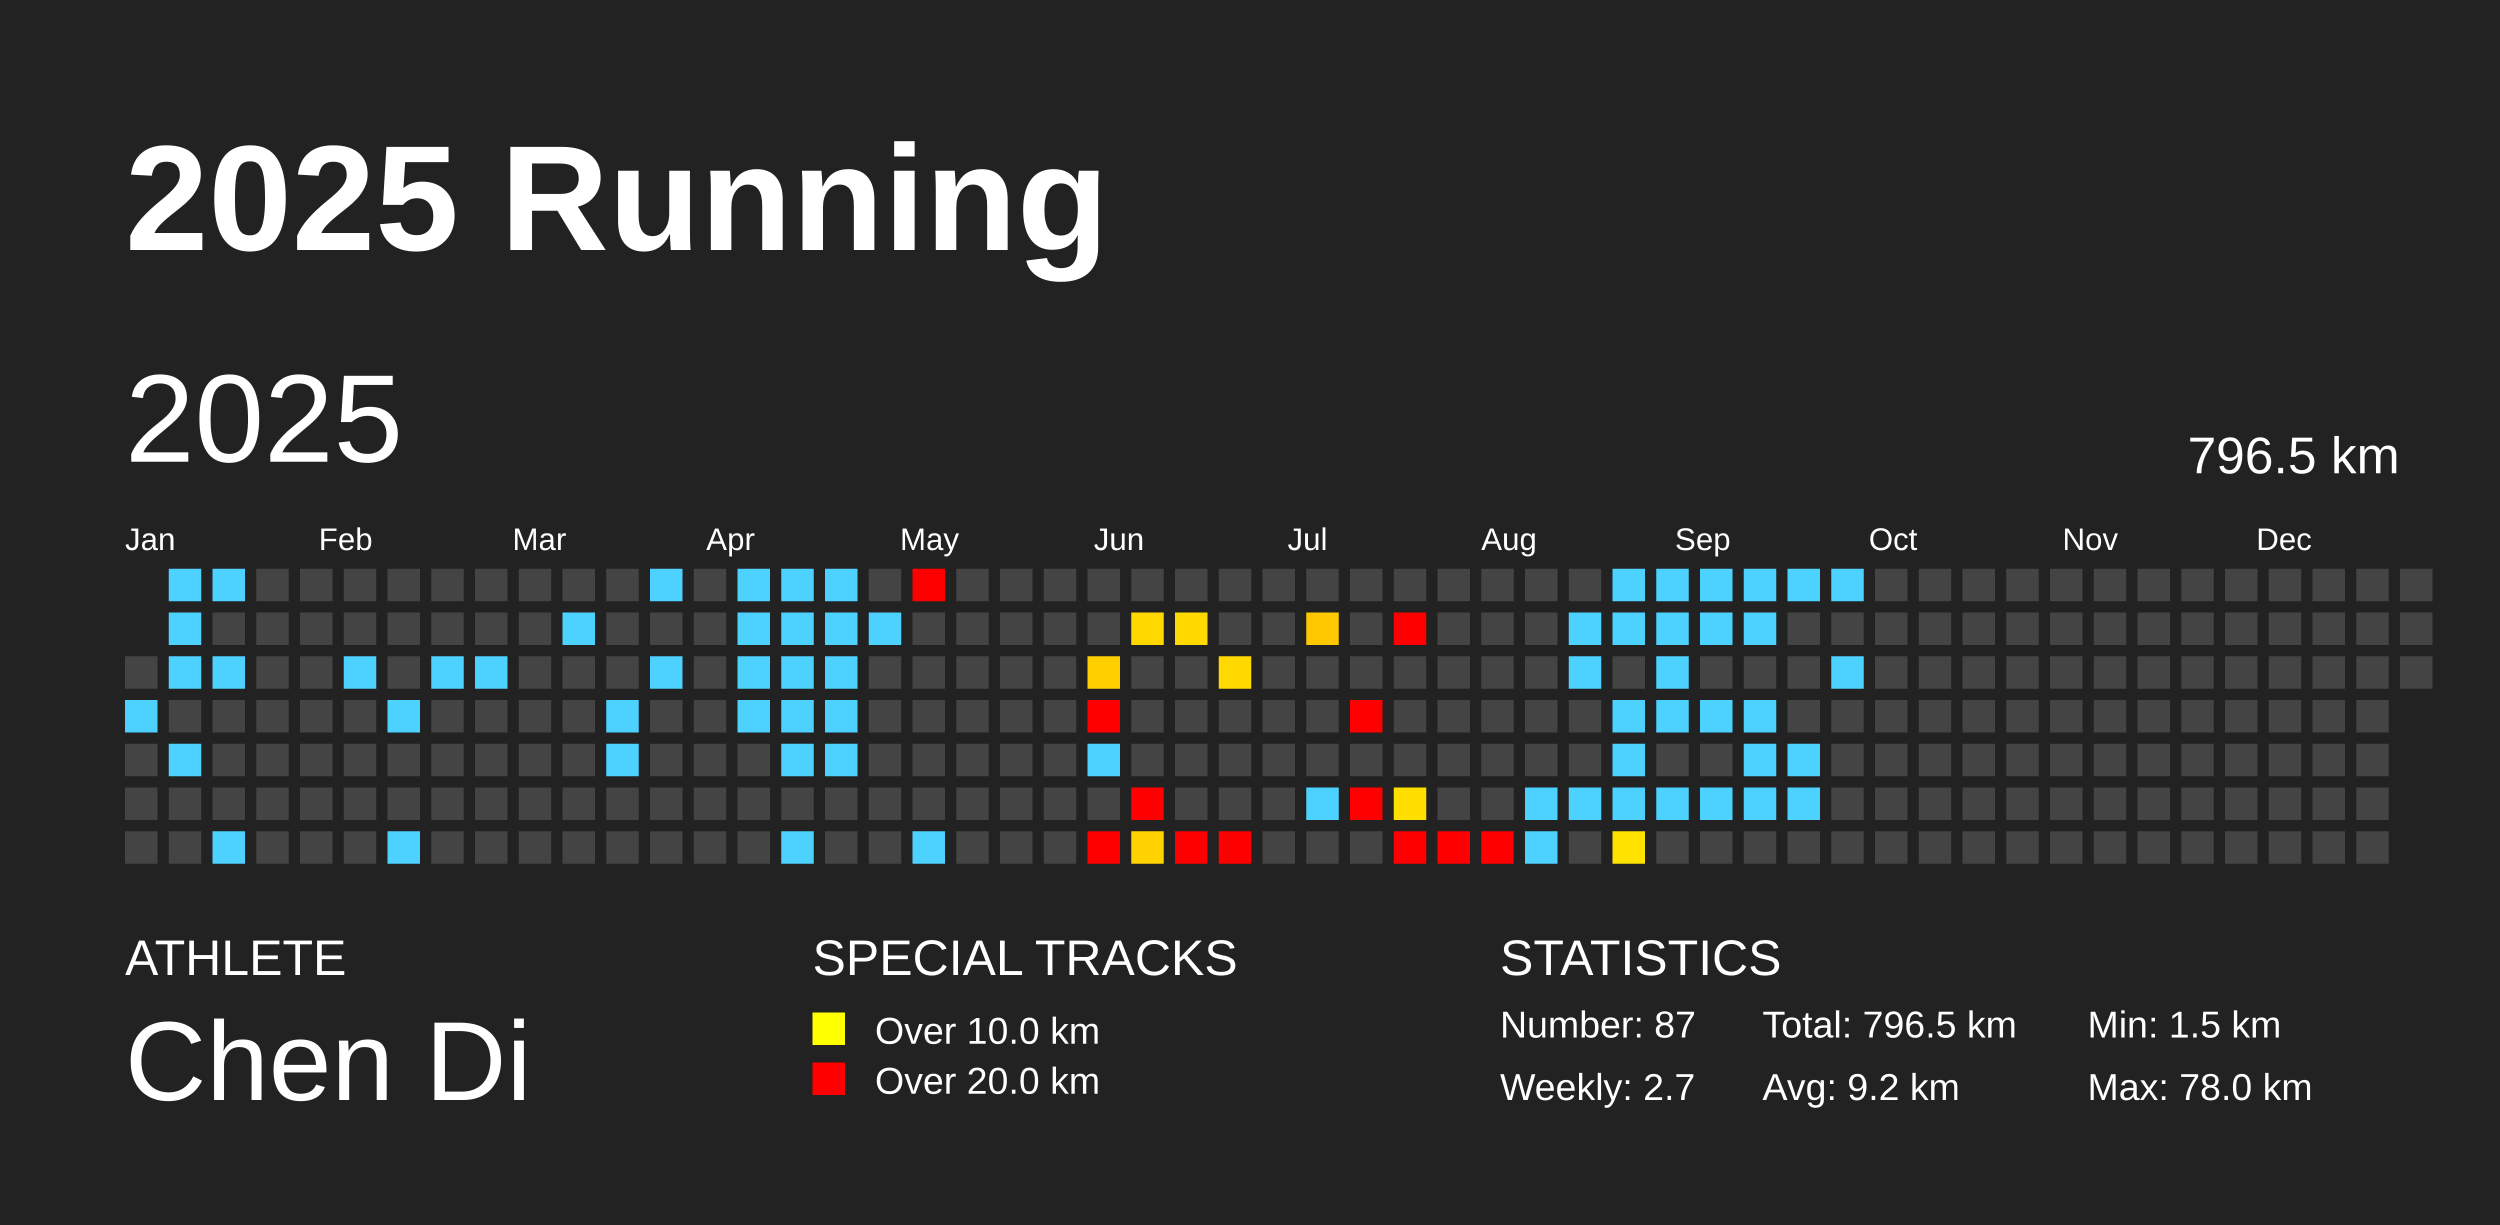
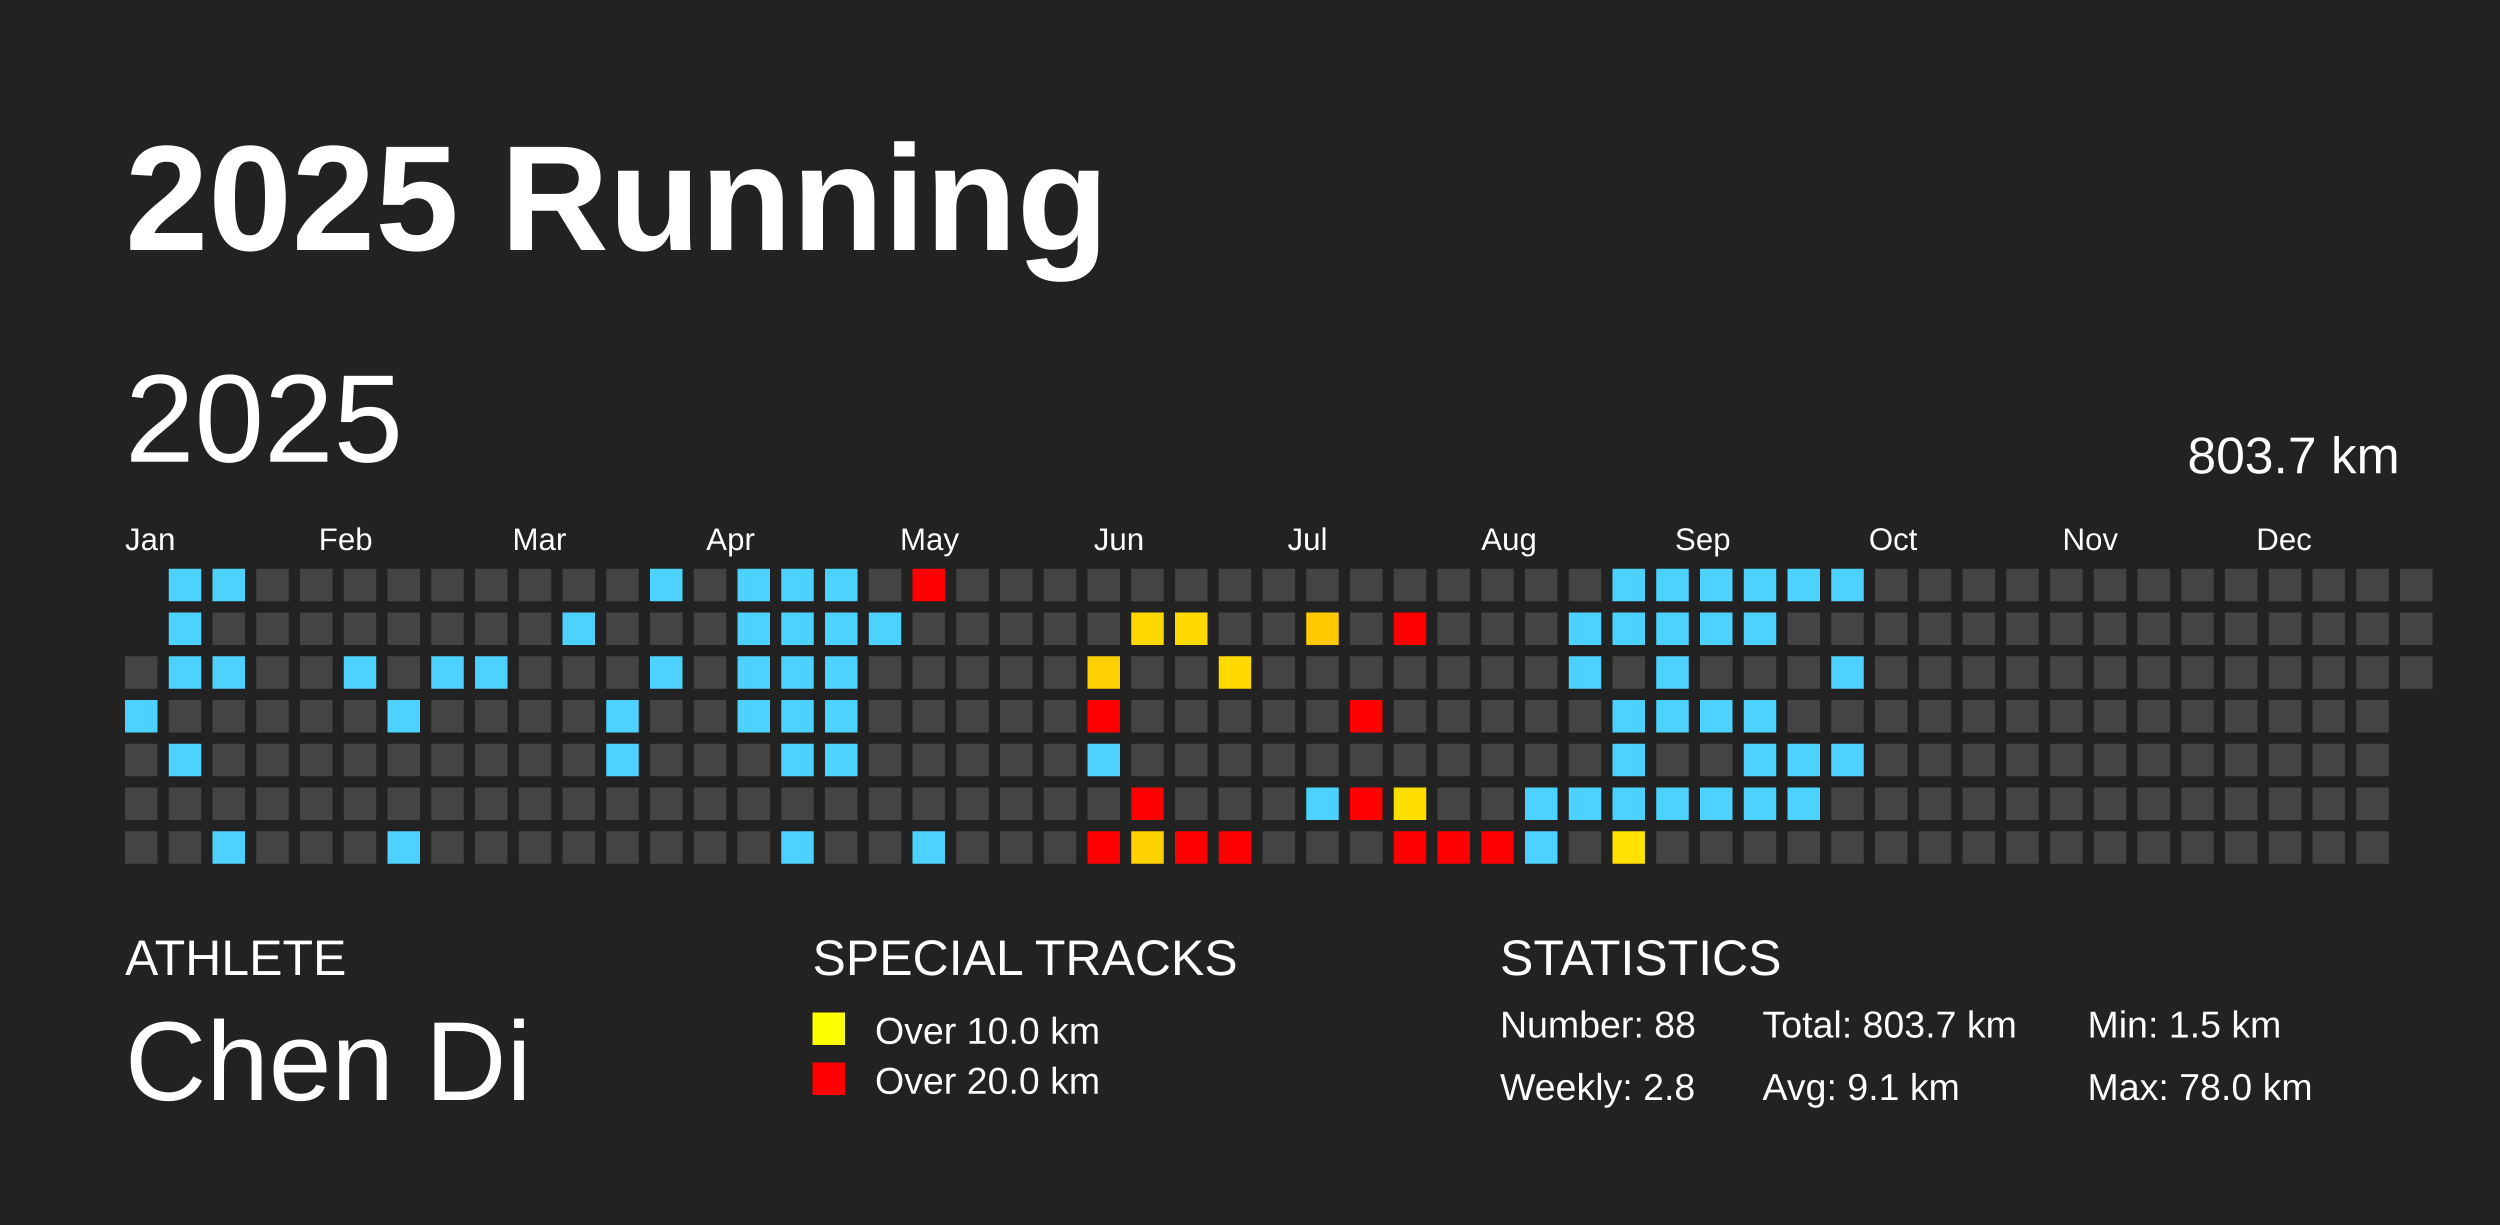
<svg xmlns="http://www.w3.org/2000/svg" baseProfile="full" height="98mm" version="1.1" viewBox="0,0,200,98" width="200mm">
  <defs />
  <rect fill="#222222" height="98" width="200" x="0" y="0" />
  <text fill="#FFFFFF" style="font-size:12px; font-family:Arial; font-weight:bold;" x="10" y="20">2025 Running</text>
  <text fill="#FFFFFF" style="font-size:4px; font-family:Arial" x="10" y="78">ATHLETE</text>
  <text fill="#FFFFFF" style="font-size:9px; font-family:Arial" x="10" y="88">Chen Di</text>
  <text fill="#FFFFFF" style="font-size:4px; font-family:Arial" x="65" y="78">SPECIAL TRACKS</text>
  <rect fill="yellow" height="2.6" width="2.6" x="65" y="81" />
  <text fill="#FFFFFF" style="font-size:3px; font-family:Arial" x="70" y="83.5">Over 10.0 km</text>
  <rect fill="red" height="2.6" width="2.6" x="65" y="85" />
  <text fill="#FFFFFF" style="font-size:3px; font-family:Arial" x="70" y="87.5">Over 20.0 km</text>
  <text fill="#FFFFFF" style="font-size:4px; font-family:Arial" x="120" y="78">STATISTICS</text>
-   <text fill="#FFFFFF" style="font-size:3px; font-family:Arial" x="120" y="83">Number: 87</text>
-   <text fill="#FFFFFF" style="font-size:3px; font-family:Arial" x="120" y="88">Weekly: 2.7</text>
-   <text fill="#FFFFFF" style="font-size:3px; font-family:Arial" x="141" y="83">Total: 796.5 km</text>
-   <text fill="#FFFFFF" style="font-size:3px; font-family:Arial" x="141" y="88">Avg: 9.2 km</text>
+   <text fill="#FFFFFF" style="font-size:3px; font-family:Arial" x="120" y="83">Number: 88</text>
+   <text fill="#FFFFFF" style="font-size:3px; font-family:Arial" x="120" y="88">Weekly: 2.8</text>
+   <text fill="#FFFFFF" style="font-size:3px; font-family:Arial" x="141" y="83">Total: 803.7 km</text>
+   <text fill="#FFFFFF" style="font-size:3px; font-family:Arial" x="141" y="88">Avg: 9.1 km</text>
  <text fill="#FFFFFF" style="font-size:3px; font-family:Arial" x="167" y="83">Min: 1.5 km</text>
  <text fill="#FFFFFF" style="font-size:3px; font-family:Arial" x="167" y="88">Max: 78.0 km</text>
  <text dominant-baseline="hanging" fill="#FFFFFF" style="font-size:10.0px; font-family:Arial;" x="10" y="30">2025</text>
-   <text dominant-baseline="hanging" fill="#FFFFFF" style="font-size:4.125px; font-family:Arial;" x="175" y="35">796.5 km</text>
+   <text dominant-baseline="hanging" fill="#FFFFFF" style="font-size:4.125px; font-family:Arial;" x="175" y="35">803.7 km</text>
  <text fill="#FFFFFF" style="font-size:2.5px; font-family:Arial" x="10.0" y="44">Jan</text>
  <text fill="#FFFFFF" style="font-size:2.5px; font-family:Arial" x="25.5" y="44">Feb</text>
  <text fill="#FFFFFF" style="font-size:2.5px; font-family:Arial" x="41.0" y="44">Mar</text>
  <text fill="#FFFFFF" style="font-size:2.5px; font-family:Arial" x="56.5" y="44">Apr</text>
  <text fill="#FFFFFF" style="font-size:2.5px; font-family:Arial" x="72.0" y="44">May</text>
  <text fill="#FFFFFF" style="font-size:2.5px; font-family:Arial" x="87.5" y="44">Jun</text>
  <text fill="#FFFFFF" style="font-size:2.5px; font-family:Arial" x="103.0" y="44">Jul</text>
  <text fill="#FFFFFF" style="font-size:2.5px; font-family:Arial" x="118.5" y="44">Aug</text>
  <text fill="#FFFFFF" style="font-size:2.5px; font-family:Arial" x="134.0" y="44">Sep</text>
  <text fill="#FFFFFF" style="font-size:2.5px; font-family:Arial" x="149.5" y="44">Oct</text>
  <text fill="#FFFFFF" style="font-size:2.5px; font-family:Arial" x="165.0" y="44">Nov</text>
  <text fill="#FFFFFF" style="font-size:2.5px; font-family:Arial" x="180.5" y="44">Dec</text>
  <rect fill="#444444" height="2.6" width="2.6" x="10.0" y="52.5" />
  <rect fill="#4dd2ff" height="2.6" width="2.6" x="10.0" y="56.0" />
  <rect fill="#444444" height="2.6" width="2.6" x="10.0" y="59.5" />
  <rect fill="#444444" height="2.6" width="2.6" x="10.0" y="63.0" />
  <rect fill="#444444" height="2.6" width="2.6" x="10.0" y="66.5" />
  <rect fill="#4dd2ff" height="2.6" width="2.6" x="13.5" y="45.5" />
  <rect fill="#4dd2ff" height="2.6" width="2.6" x="13.5" y="49.0" />
  <rect fill="#4dd2ff" height="2.6" width="2.6" x="13.5" y="52.5" />
  <rect fill="#444444" height="2.6" width="2.6" x="13.5" y="56.0" />
  <rect fill="#4dd2ff" height="2.6" width="2.6" x="13.5" y="59.5" />
  <rect fill="#444444" height="2.6" width="2.6" x="13.5" y="63.0" />
  <rect fill="#444444" height="2.6" width="2.6" x="13.5" y="66.5" />
  <rect fill="#4dd2ff" height="2.6" width="2.6" x="17.0" y="45.5" />
  <rect fill="#444444" height="2.6" width="2.6" x="17.0" y="49.0" />
  <rect fill="#4dd2ff" height="2.6" width="2.6" x="17.0" y="52.5" />
  <rect fill="#444444" height="2.6" width="2.6" x="17.0" y="56.0" />
  <rect fill="#444444" height="2.6" width="2.6" x="17.0" y="59.5" />
  <rect fill="#444444" height="2.6" width="2.6" x="17.0" y="63.0" />
  <rect fill="#4dd2ff" height="2.6" width="2.6" x="17.0" y="66.5" />
  <rect fill="#444444" height="2.6" width="2.6" x="20.5" y="45.5" />
  <rect fill="#444444" height="2.6" width="2.6" x="20.5" y="49.0" />
  <rect fill="#444444" height="2.6" width="2.6" x="20.5" y="52.5" />
  <rect fill="#444444" height="2.6" width="2.6" x="20.5" y="56.0" />
  <rect fill="#444444" height="2.6" width="2.6" x="20.5" y="59.5" />
  <rect fill="#444444" height="2.6" width="2.6" x="20.5" y="63.0" />
  <rect fill="#444444" height="2.6" width="2.6" x="20.5" y="66.5" />
  <rect fill="#444444" height="2.6" width="2.6" x="24.0" y="45.5" />
  <rect fill="#444444" height="2.6" width="2.6" x="24.0" y="49.0" />
  <rect fill="#444444" height="2.6" width="2.6" x="24.0" y="52.5" />
  <rect fill="#444444" height="2.6" width="2.6" x="24.0" y="56.0" />
  <rect fill="#444444" height="2.6" width="2.6" x="24.0" y="59.5" />
  <rect fill="#444444" height="2.6" width="2.6" x="24.0" y="63.0" />
  <rect fill="#444444" height="2.6" width="2.6" x="24.0" y="66.5" />
  <rect fill="#444444" height="2.6" width="2.6" x="27.5" y="45.5" />
  <rect fill="#444444" height="2.6" width="2.6" x="27.5" y="49.0" />
  <rect fill="#4dd2ff" height="2.6" width="2.6" x="27.5" y="52.5" />
  <rect fill="#444444" height="2.6" width="2.6" x="27.5" y="56.0" />
  <rect fill="#444444" height="2.6" width="2.6" x="27.5" y="59.5" />
  <rect fill="#444444" height="2.6" width="2.6" x="27.5" y="63.0" />
  <rect fill="#444444" height="2.6" width="2.6" x="27.5" y="66.5" />
  <rect fill="#444444" height="2.6" width="2.6" x="31.0" y="45.5" />
  <rect fill="#444444" height="2.6" width="2.6" x="31.0" y="49.0" />
  <rect fill="#444444" height="2.6" width="2.6" x="31.0" y="52.5" />
  <rect fill="#4dd2ff" height="2.6" width="2.6" x="31.0" y="56.0" />
  <rect fill="#444444" height="2.6" width="2.6" x="31.0" y="59.5" />
  <rect fill="#444444" height="2.6" width="2.6" x="31.0" y="63.0" />
  <rect fill="#4dd2ff" height="2.6" width="2.6" x="31.0" y="66.5" />
  <rect fill="#444444" height="2.6" width="2.6" x="34.5" y="45.5" />
  <rect fill="#444444" height="2.6" width="2.6" x="34.5" y="49.0" />
  <rect fill="#4dd2ff" height="2.6" width="2.6" x="34.5" y="52.5" />
  <rect fill="#444444" height="2.6" width="2.6" x="34.5" y="56.0" />
  <rect fill="#444444" height="2.6" width="2.6" x="34.5" y="59.5" />
  <rect fill="#444444" height="2.6" width="2.6" x="34.5" y="63.0" />
  <rect fill="#444444" height="2.6" width="2.6" x="34.5" y="66.5" />
  <rect fill="#444444" height="2.6" width="2.6" x="38.0" y="45.5" />
  <rect fill="#444444" height="2.6" width="2.6" x="38.0" y="49.0" />
  <rect fill="#4dd2ff" height="2.6" width="2.6" x="38.0" y="52.5" />
  <rect fill="#444444" height="2.6" width="2.6" x="38.0" y="56.0" />
  <rect fill="#444444" height="2.6" width="2.6" x="38.0" y="59.5" />
  <rect fill="#444444" height="2.6" width="2.6" x="38.0" y="63.0" />
  <rect fill="#444444" height="2.6" width="2.6" x="38.0" y="66.5" />
  <rect fill="#444444" height="2.6" width="2.6" x="41.5" y="45.5" />
  <rect fill="#444444" height="2.6" width="2.6" x="41.5" y="49.0" />
  <rect fill="#444444" height="2.6" width="2.6" x="41.5" y="52.5" />
  <rect fill="#444444" height="2.6" width="2.6" x="41.5" y="56.0" />
  <rect fill="#444444" height="2.6" width="2.6" x="41.5" y="59.5" />
  <rect fill="#444444" height="2.6" width="2.6" x="41.5" y="63.0" />
  <rect fill="#444444" height="2.6" width="2.6" x="41.5" y="66.5" />
  <rect fill="#444444" height="2.6" width="2.6" x="45.0" y="45.5" />
  <rect fill="#4dd2ff" height="2.6" width="2.6" x="45.0" y="49.0" />
  <rect fill="#444444" height="2.6" width="2.6" x="45.0" y="52.5" />
  <rect fill="#444444" height="2.6" width="2.6" x="45.0" y="56.0" />
  <rect fill="#444444" height="2.6" width="2.6" x="45.0" y="59.5" />
  <rect fill="#444444" height="2.6" width="2.6" x="45.0" y="63.0" />
  <rect fill="#444444" height="2.6" width="2.6" x="45.0" y="66.5" />
  <rect fill="#444444" height="2.6" width="2.6" x="48.5" y="45.5" />
  <rect fill="#444444" height="2.6" width="2.6" x="48.5" y="49.0" />
  <rect fill="#444444" height="2.6" width="2.6" x="48.5" y="52.5" />
  <rect fill="#4dd2ff" height="2.6" width="2.6" x="48.5" y="56.0" />
  <rect fill="#4dd2ff" height="2.6" width="2.6" x="48.5" y="59.5" />
  <rect fill="#444444" height="2.6" width="2.6" x="48.5" y="63.0" />
  <rect fill="#444444" height="2.6" width="2.6" x="48.5" y="66.5" />
  <rect fill="#4dd2ff" height="2.6" width="2.6" x="52.0" y="45.5" />
  <rect fill="#444444" height="2.6" width="2.6" x="52.0" y="49.0" />
  <rect fill="#4dd2ff" height="2.6" width="2.6" x="52.0" y="52.5" />
  <rect fill="#444444" height="2.6" width="2.6" x="52.0" y="56.0" />
  <rect fill="#444444" height="2.6" width="2.6" x="52.0" y="59.5" />
  <rect fill="#444444" height="2.6" width="2.6" x="52.0" y="63.0" />
  <rect fill="#444444" height="2.6" width="2.6" x="52.0" y="66.5" />
  <rect fill="#444444" height="2.6" width="2.6" x="55.5" y="45.5" />
  <rect fill="#444444" height="2.6" width="2.6" x="55.5" y="49.0" />
  <rect fill="#444444" height="2.6" width="2.6" x="55.5" y="52.5" />
  <rect fill="#444444" height="2.6" width="2.6" x="55.5" y="56.0" />
  <rect fill="#444444" height="2.6" width="2.6" x="55.5" y="59.5" />
  <rect fill="#444444" height="2.6" width="2.6" x="55.5" y="63.0" />
  <rect fill="#444444" height="2.6" width="2.6" x="55.5" y="66.5" />
  <rect fill="#4dd2ff" height="2.6" width="2.6" x="59.0" y="45.5" />
  <rect fill="#4dd2ff" height="2.6" width="2.6" x="59.0" y="49.0" />
  <rect fill="#4dd2ff" height="2.6" width="2.6" x="59.0" y="52.5" />
  <rect fill="#4dd2ff" height="2.6" width="2.6" x="59.0" y="56.0" />
  <rect fill="#444444" height="2.6" width="2.6" x="59.0" y="59.5" />
  <rect fill="#444444" height="2.6" width="2.6" x="59.0" y="63.0" />
  <rect fill="#444444" height="2.6" width="2.6" x="59.0" y="66.5" />
  <rect fill="#4dd2ff" height="2.6" width="2.6" x="62.5" y="45.5" />
  <rect fill="#4dd2ff" height="2.6" width="2.6" x="62.5" y="49.0" />
  <rect fill="#4dd2ff" height="2.6" width="2.6" x="62.5" y="52.5" />
  <rect fill="#4dd2ff" height="2.6" width="2.6" x="62.5" y="56.0" />
  <rect fill="#4dd2ff" height="2.6" width="2.6" x="62.5" y="59.5" />
  <rect fill="#444444" height="2.6" width="2.6" x="62.5" y="63.0" />
  <rect fill="#4dd2ff" height="2.6" width="2.6" x="62.5" y="66.5" />
  <rect fill="#4dd2ff" height="2.6" width="2.6" x="66.0" y="45.5" />
  <rect fill="#4dd2ff" height="2.6" width="2.6" x="66.0" y="49.0" />
  <rect fill="#4dd2ff" height="2.6" width="2.6" x="66.0" y="52.5" />
  <rect fill="#4dd2ff" height="2.6" width="2.6" x="66.0" y="56.0" />
  <rect fill="#4dd2ff" height="2.6" width="2.6" x="66.0" y="59.5" />
  <rect fill="#444444" height="2.6" width="2.6" x="66.0" y="63.0" />
  <rect fill="#444444" height="2.6" width="2.6" x="66.0" y="66.5" />
  <rect fill="#444444" height="2.6" width="2.6" x="69.5" y="45.5" />
  <rect fill="#4dd2ff" height="2.6" width="2.6" x="69.5" y="49.0" />
  <rect fill="#444444" height="2.6" width="2.6" x="69.5" y="52.5" />
  <rect fill="#444444" height="2.6" width="2.6" x="69.5" y="56.0" />
  <rect fill="#444444" height="2.6" width="2.6" x="69.5" y="59.5" />
  <rect fill="#444444" height="2.6" width="2.6" x="69.5" y="63.0" />
  <rect fill="#444444" height="2.6" width="2.6" x="69.5" y="66.5" />
  <rect fill="red" height="2.6" width="2.6" x="73.0" y="45.5" />
  <rect fill="#444444" height="2.6" width="2.6" x="73.0" y="49.0" />
  <rect fill="#444444" height="2.6" width="2.6" x="73.0" y="52.5" />
  <rect fill="#444444" height="2.6" width="2.6" x="73.0" y="56.0" />
  <rect fill="#444444" height="2.6" width="2.6" x="73.0" y="59.5" />
  <rect fill="#444444" height="2.6" width="2.6" x="73.0" y="63.0" />
  <rect fill="#4dd2ff" height="2.6" width="2.6" x="73.0" y="66.5" />
  <rect fill="#444444" height="2.6" width="2.6" x="76.5" y="45.5" />
  <rect fill="#444444" height="2.6" width="2.6" x="76.5" y="49.0" />
  <rect fill="#444444" height="2.6" width="2.6" x="76.5" y="52.5" />
  <rect fill="#444444" height="2.6" width="2.6" x="76.5" y="56.0" />
  <rect fill="#444444" height="2.6" width="2.6" x="76.5" y="59.5" />
  <rect fill="#444444" height="2.6" width="2.6" x="76.5" y="63.0" />
  <rect fill="#444444" height="2.6" width="2.6" x="76.5" y="66.5" />
  <rect fill="#444444" height="2.6" width="2.6" x="80.0" y="45.5" />
  <rect fill="#444444" height="2.6" width="2.6" x="80.0" y="49.0" />
  <rect fill="#444444" height="2.6" width="2.6" x="80.0" y="52.5" />
  <rect fill="#444444" height="2.6" width="2.6" x="80.0" y="56.0" />
  <rect fill="#444444" height="2.6" width="2.6" x="80.0" y="59.5" />
  <rect fill="#444444" height="2.6" width="2.6" x="80.0" y="63.0" />
  <rect fill="#444444" height="2.6" width="2.6" x="80.0" y="66.5" />
  <rect fill="#444444" height="2.6" width="2.6" x="83.5" y="45.5" />
  <rect fill="#444444" height="2.6" width="2.6" x="83.5" y="49.0" />
  <rect fill="#444444" height="2.6" width="2.6" x="83.5" y="52.5" />
  <rect fill="#444444" height="2.6" width="2.6" x="83.5" y="56.0" />
  <rect fill="#444444" height="2.6" width="2.6" x="83.5" y="59.5" />
  <rect fill="#444444" height="2.6" width="2.6" x="83.5" y="63.0" />
  <rect fill="#444444" height="2.6" width="2.6" x="83.5" y="66.5" />
  <rect fill="#444444" height="2.6" width="2.6" x="87.0" y="45.5" />
  <rect fill="#444444" height="2.6" width="2.6" x="87.0" y="49.0" />
  <rect fill="#ffd000" height="2.6" width="2.6" x="87.0" y="52.5" />
  <rect fill="red" height="2.6" width="2.6" x="87.0" y="56.0" />
  <rect fill="#4dd2ff" height="2.6" width="2.6" x="87.0" y="59.5" />
  <rect fill="#444444" height="2.6" width="2.6" x="87.0" y="63.0" />
  <rect fill="red" height="2.6" width="2.6" x="87.0" y="66.5" />
  <rect fill="#444444" height="2.6" width="2.6" x="90.5" y="45.5" />
  <rect fill="#ffd800" height="2.6" width="2.6" x="90.5" y="49.0" />
  <rect fill="#444444" height="2.6" width="2.6" x="90.5" y="52.5" />
  <rect fill="#444444" height="2.6" width="2.6" x="90.5" y="56.0" />
  <rect fill="#444444" height="2.6" width="2.6" x="90.5" y="59.5" />
  <rect fill="red" height="2.6" width="2.6" x="90.5" y="63.0" />
  <rect fill="#ffd200" height="2.6" width="2.6" x="90.5" y="66.5" />
  <rect fill="#444444" height="2.6" width="2.6" x="94.0" y="45.5" />
  <rect fill="#ffd900" height="2.6" width="2.6" x="94.0" y="49.0" />
  <rect fill="#444444" height="2.6" width="2.6" x="94.0" y="52.5" />
  <rect fill="#444444" height="2.6" width="2.6" x="94.0" y="56.0" />
  <rect fill="#444444" height="2.6" width="2.6" x="94.0" y="59.5" />
  <rect fill="#444444" height="2.6" width="2.6" x="94.0" y="63.0" />
  <rect fill="red" height="2.6" width="2.6" x="94.0" y="66.5" />
  <rect fill="#444444" height="2.6" width="2.6" x="97.5" y="45.5" />
  <rect fill="#444444" height="2.6" width="2.6" x="97.5" y="49.0" />
  <rect fill="#ffd900" height="2.6" width="2.6" x="97.5" y="52.5" />
  <rect fill="#444444" height="2.6" width="2.6" x="97.5" y="56.0" />
  <rect fill="#444444" height="2.6" width="2.6" x="97.5" y="59.5" />
  <rect fill="#444444" height="2.6" width="2.6" x="97.5" y="63.0" />
  <rect fill="red" height="2.6" width="2.6" x="97.5" y="66.5" />
  <rect fill="#444444" height="2.6" width="2.6" x="101.0" y="45.5" />
  <rect fill="#444444" height="2.6" width="2.6" x="101.0" y="49.0" />
  <rect fill="#444444" height="2.6" width="2.6" x="101.0" y="52.5" />
  <rect fill="#444444" height="2.6" width="2.6" x="101.0" y="56.0" />
  <rect fill="#444444" height="2.6" width="2.6" x="101.0" y="59.5" />
  <rect fill="#444444" height="2.6" width="2.6" x="101.0" y="63.0" />
  <rect fill="#444444" height="2.6" width="2.6" x="101.0" y="66.5" />
  <rect fill="#444444" height="2.6" width="2.6" x="104.5" y="45.5" />
  <rect fill="#ffc800" height="2.6" width="2.6" x="104.5" y="49.0" />
  <rect fill="#444444" height="2.6" width="2.6" x="104.5" y="52.5" />
  <rect fill="#444444" height="2.6" width="2.6" x="104.5" y="56.0" />
  <rect fill="#444444" height="2.6" width="2.6" x="104.5" y="59.5" />
  <rect fill="#4dd2ff" height="2.6" width="2.6" x="104.5" y="63.0" />
  <rect fill="#444444" height="2.6" width="2.6" x="104.5" y="66.5" />
  <rect fill="#444444" height="2.6" width="2.6" x="108.0" y="45.5" />
  <rect fill="#444444" height="2.6" width="2.6" x="108.0" y="49.0" />
  <rect fill="#444444" height="2.6" width="2.6" x="108.0" y="52.5" />
  <rect fill="red" height="2.6" width="2.6" x="108.0" y="56.0" />
  <rect fill="#444444" height="2.6" width="2.6" x="108.0" y="59.5" />
  <rect fill="red" height="2.6" width="2.6" x="108.0" y="63.0" />
  <rect fill="#444444" height="2.6" width="2.6" x="108.0" y="66.5" />
  <rect fill="#444444" height="2.6" width="2.6" x="111.5" y="45.5" />
  <rect fill="red" height="2.6" width="2.6" x="111.5" y="49.0" />
  <rect fill="#444444" height="2.6" width="2.6" x="111.5" y="52.5" />
  <rect fill="#444444" height="2.6" width="2.6" x="111.5" y="56.0" />
  <rect fill="#444444" height="2.6" width="2.6" x="111.5" y="59.5" />
  <rect fill="#ffdf00" height="2.6" width="2.6" x="111.5" y="63.0" />
  <rect fill="red" height="2.6" width="2.6" x="111.5" y="66.5" />
  <rect fill="#444444" height="2.6" width="2.6" x="115.0" y="45.5" />
  <rect fill="#444444" height="2.6" width="2.6" x="115.0" y="49.0" />
  <rect fill="#444444" height="2.6" width="2.6" x="115.0" y="52.5" />
  <rect fill="#444444" height="2.6" width="2.6" x="115.0" y="56.0" />
  <rect fill="#444444" height="2.6" width="2.6" x="115.0" y="59.5" />
  <rect fill="#444444" height="2.6" width="2.6" x="115.0" y="63.0" />
  <rect fill="red" height="2.6" width="2.6" x="115.0" y="66.5" />
  <rect fill="#444444" height="2.6" width="2.6" x="118.5" y="45.5" />
  <rect fill="#444444" height="2.6" width="2.6" x="118.5" y="49.0" />
  <rect fill="#444444" height="2.6" width="2.6" x="118.5" y="52.5" />
  <rect fill="#444444" height="2.6" width="2.6" x="118.5" y="56.0" />
  <rect fill="#444444" height="2.6" width="2.6" x="118.5" y="59.5" />
  <rect fill="#444444" height="2.6" width="2.6" x="118.5" y="63.0" />
  <rect fill="red" height="2.6" width="2.6" x="118.5" y="66.5" />
  <rect fill="#444444" height="2.6" width="2.6" x="122.0" y="45.5" />
  <rect fill="#444444" height="2.6" width="2.6" x="122.0" y="49.0" />
  <rect fill="#444444" height="2.6" width="2.6" x="122.0" y="52.5" />
  <rect fill="#444444" height="2.6" width="2.6" x="122.0" y="56.0" />
  <rect fill="#444444" height="2.6" width="2.6" x="122.0" y="59.5" />
  <rect fill="#4dd2ff" height="2.6" width="2.6" x="122.0" y="63.0" />
  <rect fill="#4dd2ff" height="2.6" width="2.6" x="122.0" y="66.5" />
  <rect fill="#444444" height="2.6" width="2.6" x="125.5" y="45.5" />
  <rect fill="#4dd2ff" height="2.6" width="2.6" x="125.5" y="49.0" />
  <rect fill="#4dd2ff" height="2.6" width="2.6" x="125.5" y="52.5" />
  <rect fill="#444444" height="2.6" width="2.6" x="125.5" y="56.0" />
  <rect fill="#444444" height="2.6" width="2.6" x="125.5" y="59.5" />
  <rect fill="#4dd2ff" height="2.6" width="2.6" x="125.5" y="63.0" />
  <rect fill="#444444" height="2.6" width="2.6" x="125.5" y="66.5" />
  <rect fill="#4dd2ff" height="2.6" width="2.6" x="129.0" y="45.5" />
  <rect fill="#4dd2ff" height="2.6" width="2.6" x="129.0" y="49.0" />
  <rect fill="#444444" height="2.6" width="2.6" x="129.0" y="52.5" />
  <rect fill="#4dd2ff" height="2.6" width="2.6" x="129.0" y="56.0" />
  <rect fill="#4dd2ff" height="2.6" width="2.6" x="129.0" y="59.5" />
  <rect fill="#4dd2ff" height="2.6" width="2.6" x="129.0" y="63.0" />
  <rect fill="#ffe200" height="2.6" width="2.6" x="129.0" y="66.5" />
  <rect fill="#4dd2ff" height="2.6" width="2.6" x="132.5" y="45.5" />
  <rect fill="#4dd2ff" height="2.6" width="2.6" x="132.5" y="49.0" />
  <rect fill="#4dd2ff" height="2.6" width="2.6" x="132.5" y="52.5" />
  <rect fill="#4dd2ff" height="2.6" width="2.6" x="132.5" y="56.0" />
  <rect fill="#444444" height="2.6" width="2.6" x="132.5" y="59.5" />
  <rect fill="#4dd2ff" height="2.6" width="2.6" x="132.5" y="63.0" />
  <rect fill="#444444" height="2.6" width="2.6" x="132.5" y="66.5" />
  <rect fill="#4dd2ff" height="2.6" width="2.6" x="136.0" y="45.5" />
  <rect fill="#4dd2ff" height="2.6" width="2.6" x="136.0" y="49.0" />
  <rect fill="#444444" height="2.6" width="2.6" x="136.0" y="52.5" />
  <rect fill="#4dd2ff" height="2.6" width="2.6" x="136.0" y="56.0" />
  <rect fill="#444444" height="2.6" width="2.6" x="136.0" y="59.5" />
  <rect fill="#4dd2ff" height="2.6" width="2.6" x="136.0" y="63.0" />
  <rect fill="#444444" height="2.6" width="2.6" x="136.0" y="66.5" />
  <rect fill="#4dd2ff" height="2.6" width="2.6" x="139.5" y="45.5" />
  <rect fill="#4dd2ff" height="2.6" width="2.6" x="139.5" y="49.0" />
  <rect fill="#444444" height="2.6" width="2.6" x="139.5" y="52.5" />
  <rect fill="#4dd2ff" height="2.6" width="2.6" x="139.5" y="56.0" />
  <rect fill="#4dd2ff" height="2.6" width="2.6" x="139.5" y="59.5" />
  <rect fill="#4dd2ff" height="2.6" width="2.6" x="139.5" y="63.0" />
  <rect fill="#444444" height="2.6" width="2.6" x="139.5" y="66.5" />
  <rect fill="#4dd2ff" height="2.6" width="2.6" x="143.0" y="45.5" />
  <rect fill="#444444" height="2.6" width="2.6" x="143.0" y="49.0" />
  <rect fill="#444444" height="2.6" width="2.6" x="143.0" y="52.5" />
  <rect fill="#444444" height="2.6" width="2.6" x="143.0" y="56.0" />
  <rect fill="#4dd2ff" height="2.6" width="2.6" x="143.0" y="59.5" />
  <rect fill="#4dd2ff" height="2.6" width="2.6" x="143.0" y="63.0" />
  <rect fill="#444444" height="2.6" width="2.6" x="143.0" y="66.5" />
  <rect fill="#4dd2ff" height="2.6" width="2.6" x="146.5" y="45.5" />
  <rect fill="#444444" height="2.6" width="2.6" x="146.5" y="49.0" />
  <rect fill="#4dd2ff" height="2.6" width="2.6" x="146.5" y="52.5" />
  <rect fill="#444444" height="2.6" width="2.6" x="146.5" y="56.0" />
-   <rect fill="#444444" height="2.6" width="2.6" x="146.5" y="59.5" />
+   <rect fill="#4dd2ff" height="2.6" width="2.6" x="146.5" y="59.5" />
  <rect fill="#444444" height="2.6" width="2.6" x="146.5" y="63.0" />
  <rect fill="#444444" height="2.6" width="2.6" x="146.5" y="66.5" />
  <rect fill="#444444" height="2.6" width="2.6" x="150.0" y="45.5" />
  <rect fill="#444444" height="2.6" width="2.6" x="150.0" y="49.0" />
  <rect fill="#444444" height="2.6" width="2.6" x="150.0" y="52.5" />
  <rect fill="#444444" height="2.6" width="2.6" x="150.0" y="56.0" />
  <rect fill="#444444" height="2.6" width="2.6" x="150.0" y="59.5" />
  <rect fill="#444444" height="2.6" width="2.6" x="150.0" y="63.0" />
  <rect fill="#444444" height="2.6" width="2.6" x="150.0" y="66.5" />
  <rect fill="#444444" height="2.6" width="2.6" x="153.5" y="45.5" />
  <rect fill="#444444" height="2.6" width="2.6" x="153.5" y="49.0" />
  <rect fill="#444444" height="2.6" width="2.6" x="153.5" y="52.5" />
  <rect fill="#444444" height="2.6" width="2.6" x="153.5" y="56.0" />
  <rect fill="#444444" height="2.6" width="2.6" x="153.5" y="59.5" />
  <rect fill="#444444" height="2.6" width="2.6" x="153.5" y="63.0" />
  <rect fill="#444444" height="2.6" width="2.6" x="153.5" y="66.5" />
  <rect fill="#444444" height="2.6" width="2.6" x="157.0" y="45.5" />
  <rect fill="#444444" height="2.6" width="2.6" x="157.0" y="49.0" />
  <rect fill="#444444" height="2.6" width="2.6" x="157.0" y="52.5" />
  <rect fill="#444444" height="2.6" width="2.6" x="157.0" y="56.0" />
  <rect fill="#444444" height="2.6" width="2.6" x="157.0" y="59.5" />
  <rect fill="#444444" height="2.6" width="2.6" x="157.0" y="63.0" />
  <rect fill="#444444" height="2.6" width="2.6" x="157.0" y="66.5" />
  <rect fill="#444444" height="2.6" width="2.6" x="160.5" y="45.5" />
  <rect fill="#444444" height="2.6" width="2.6" x="160.5" y="49.0" />
  <rect fill="#444444" height="2.6" width="2.6" x="160.5" y="52.5" />
  <rect fill="#444444" height="2.6" width="2.6" x="160.5" y="56.0" />
  <rect fill="#444444" height="2.6" width="2.6" x="160.5" y="59.5" />
  <rect fill="#444444" height="2.6" width="2.6" x="160.5" y="63.0" />
  <rect fill="#444444" height="2.6" width="2.6" x="160.5" y="66.5" />
  <rect fill="#444444" height="2.6" width="2.6" x="164.0" y="45.5" />
  <rect fill="#444444" height="2.6" width="2.6" x="164.0" y="49.0" />
  <rect fill="#444444" height="2.6" width="2.6" x="164.0" y="52.5" />
  <rect fill="#444444" height="2.6" width="2.6" x="164.0" y="56.0" />
  <rect fill="#444444" height="2.6" width="2.6" x="164.0" y="59.5" />
  <rect fill="#444444" height="2.6" width="2.6" x="164.0" y="63.0" />
  <rect fill="#444444" height="2.6" width="2.6" x="164.0" y="66.5" />
  <rect fill="#444444" height="2.6" width="2.6" x="167.5" y="45.5" />
  <rect fill="#444444" height="2.6" width="2.6" x="167.5" y="49.0" />
  <rect fill="#444444" height="2.6" width="2.6" x="167.5" y="52.5" />
  <rect fill="#444444" height="2.6" width="2.6" x="167.5" y="56.0" />
  <rect fill="#444444" height="2.6" width="2.6" x="167.5" y="59.5" />
  <rect fill="#444444" height="2.6" width="2.6" x="167.5" y="63.0" />
  <rect fill="#444444" height="2.6" width="2.6" x="167.5" y="66.5" />
  <rect fill="#444444" height="2.6" width="2.6" x="171.0" y="45.5" />
  <rect fill="#444444" height="2.6" width="2.6" x="171.0" y="49.0" />
  <rect fill="#444444" height="2.6" width="2.6" x="171.0" y="52.5" />
  <rect fill="#444444" height="2.6" width="2.6" x="171.0" y="56.0" />
  <rect fill="#444444" height="2.6" width="2.6" x="171.0" y="59.5" />
  <rect fill="#444444" height="2.6" width="2.6" x="171.0" y="63.0" />
  <rect fill="#444444" height="2.6" width="2.6" x="171.0" y="66.5" />
  <rect fill="#444444" height="2.6" width="2.6" x="174.5" y="45.5" />
  <rect fill="#444444" height="2.6" width="2.6" x="174.5" y="49.0" />
  <rect fill="#444444" height="2.6" width="2.6" x="174.5" y="52.5" />
  <rect fill="#444444" height="2.6" width="2.6" x="174.5" y="56.0" />
  <rect fill="#444444" height="2.6" width="2.6" x="174.5" y="59.5" />
  <rect fill="#444444" height="2.6" width="2.6" x="174.5" y="63.0" />
  <rect fill="#444444" height="2.6" width="2.6" x="174.5" y="66.5" />
  <rect fill="#444444" height="2.6" width="2.6" x="178.0" y="45.5" />
  <rect fill="#444444" height="2.6" width="2.6" x="178.0" y="49.0" />
  <rect fill="#444444" height="2.6" width="2.6" x="178.0" y="52.5" />
  <rect fill="#444444" height="2.6" width="2.6" x="178.0" y="56.0" />
  <rect fill="#444444" height="2.6" width="2.6" x="178.0" y="59.5" />
  <rect fill="#444444" height="2.6" width="2.6" x="178.0" y="63.0" />
  <rect fill="#444444" height="2.6" width="2.6" x="178.0" y="66.5" />
  <rect fill="#444444" height="2.6" width="2.6" x="181.5" y="45.5" />
  <rect fill="#444444" height="2.6" width="2.6" x="181.5" y="49.0" />
  <rect fill="#444444" height="2.6" width="2.6" x="181.5" y="52.5" />
  <rect fill="#444444" height="2.6" width="2.6" x="181.5" y="56.0" />
  <rect fill="#444444" height="2.6" width="2.6" x="181.5" y="59.5" />
  <rect fill="#444444" height="2.6" width="2.6" x="181.5" y="63.0" />
  <rect fill="#444444" height="2.6" width="2.6" x="181.5" y="66.5" />
  <rect fill="#444444" height="2.6" width="2.6" x="185.0" y="45.5" />
  <rect fill="#444444" height="2.6" width="2.6" x="185.0" y="49.0" />
  <rect fill="#444444" height="2.6" width="2.6" x="185.0" y="52.5" />
  <rect fill="#444444" height="2.6" width="2.6" x="185.0" y="56.0" />
  <rect fill="#444444" height="2.6" width="2.6" x="185.0" y="59.5" />
  <rect fill="#444444" height="2.6" width="2.6" x="185.0" y="63.0" />
  <rect fill="#444444" height="2.6" width="2.6" x="185.0" y="66.5" />
  <rect fill="#444444" height="2.6" width="2.6" x="188.5" y="45.5" />
  <rect fill="#444444" height="2.6" width="2.6" x="188.5" y="49.0" />
  <rect fill="#444444" height="2.6" width="2.6" x="188.5" y="52.5" />
  <rect fill="#444444" height="2.6" width="2.6" x="188.5" y="56.0" />
  <rect fill="#444444" height="2.6" width="2.6" x="188.5" y="59.5" />
  <rect fill="#444444" height="2.6" width="2.6" x="188.5" y="63.0" />
  <rect fill="#444444" height="2.6" width="2.6" x="188.5" y="66.5" />
  <rect fill="#444444" height="2.6" width="2.6" x="192.0" y="45.5" />
  <rect fill="#444444" height="2.6" width="2.6" x="192.0" y="49.0" />
  <rect fill="#444444" height="2.6" width="2.6" x="192.0" y="52.5" />
</svg>
